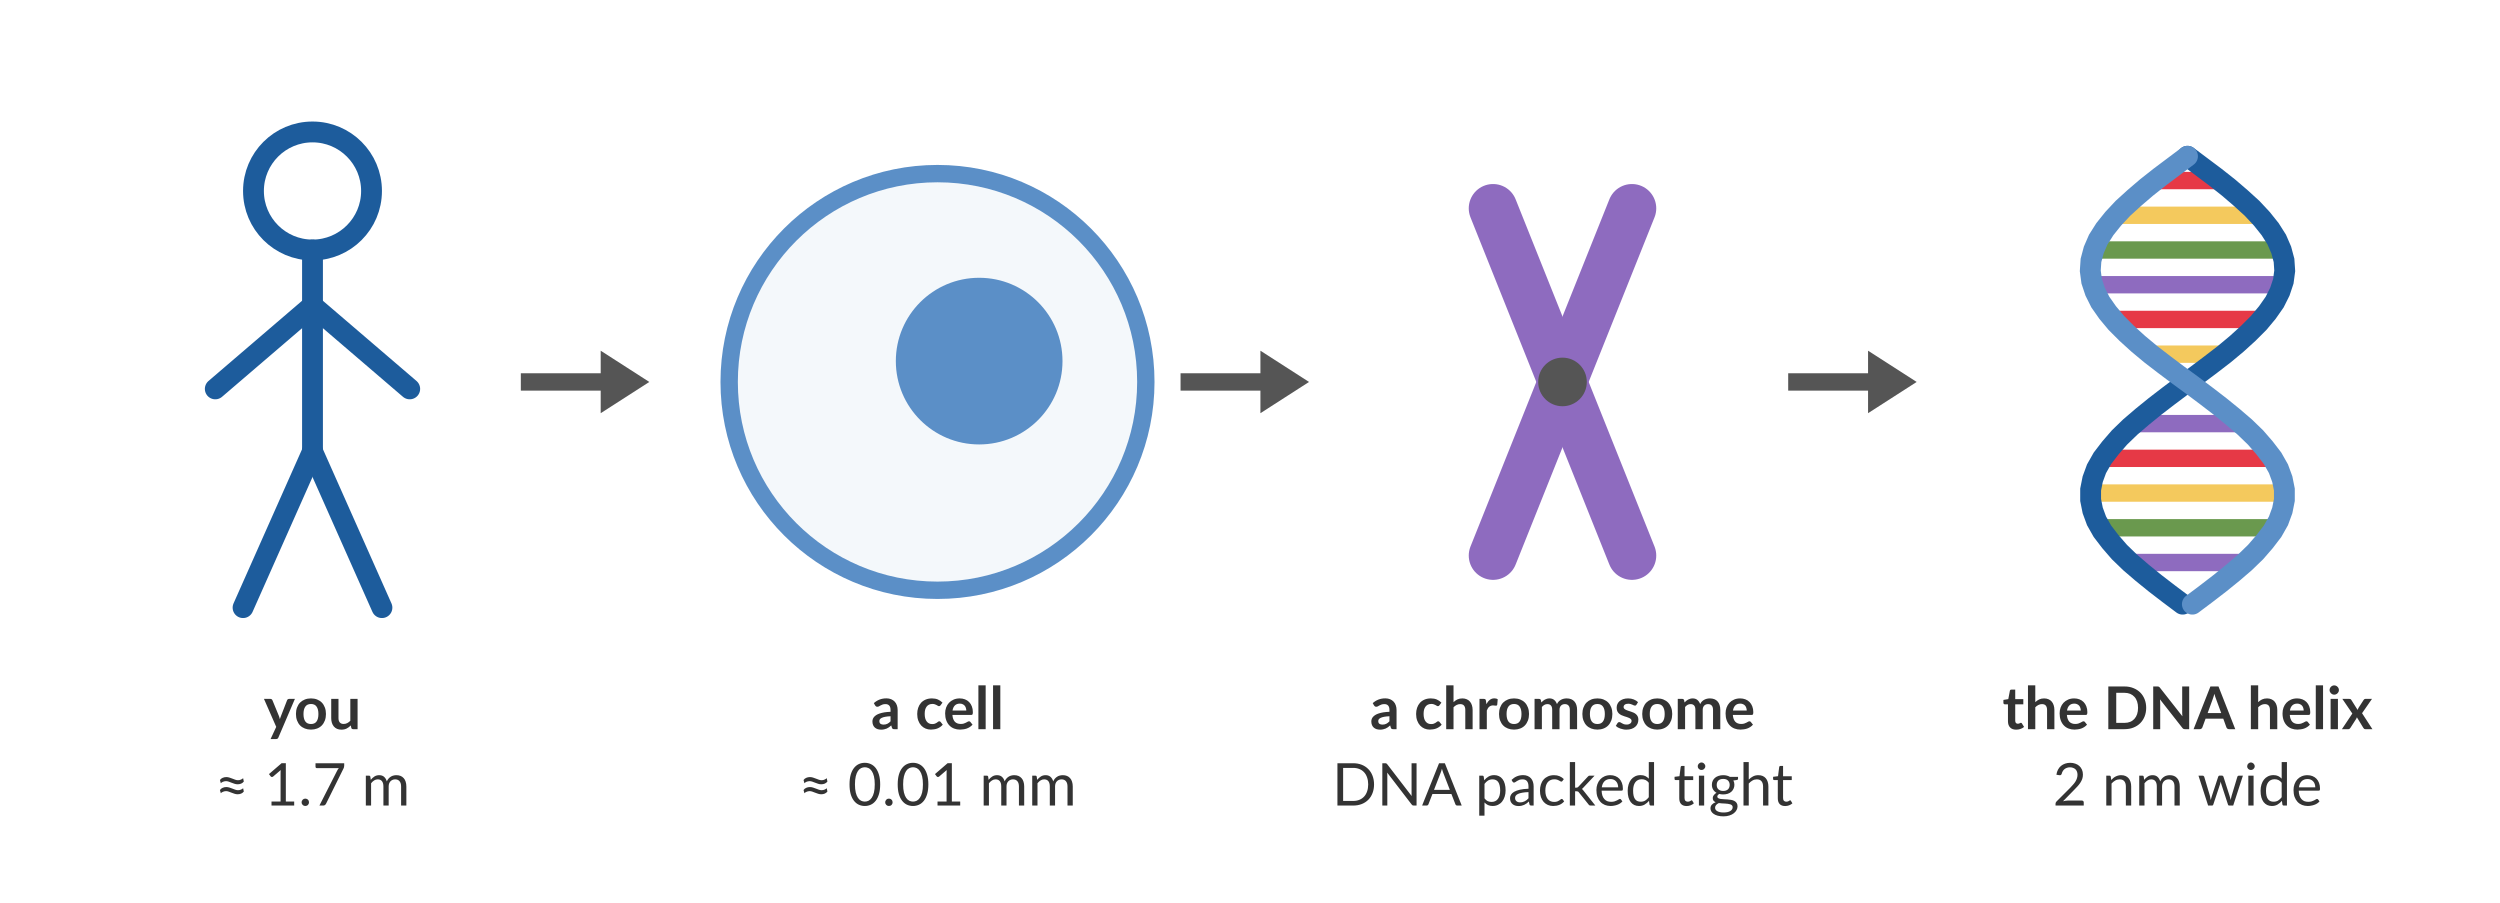
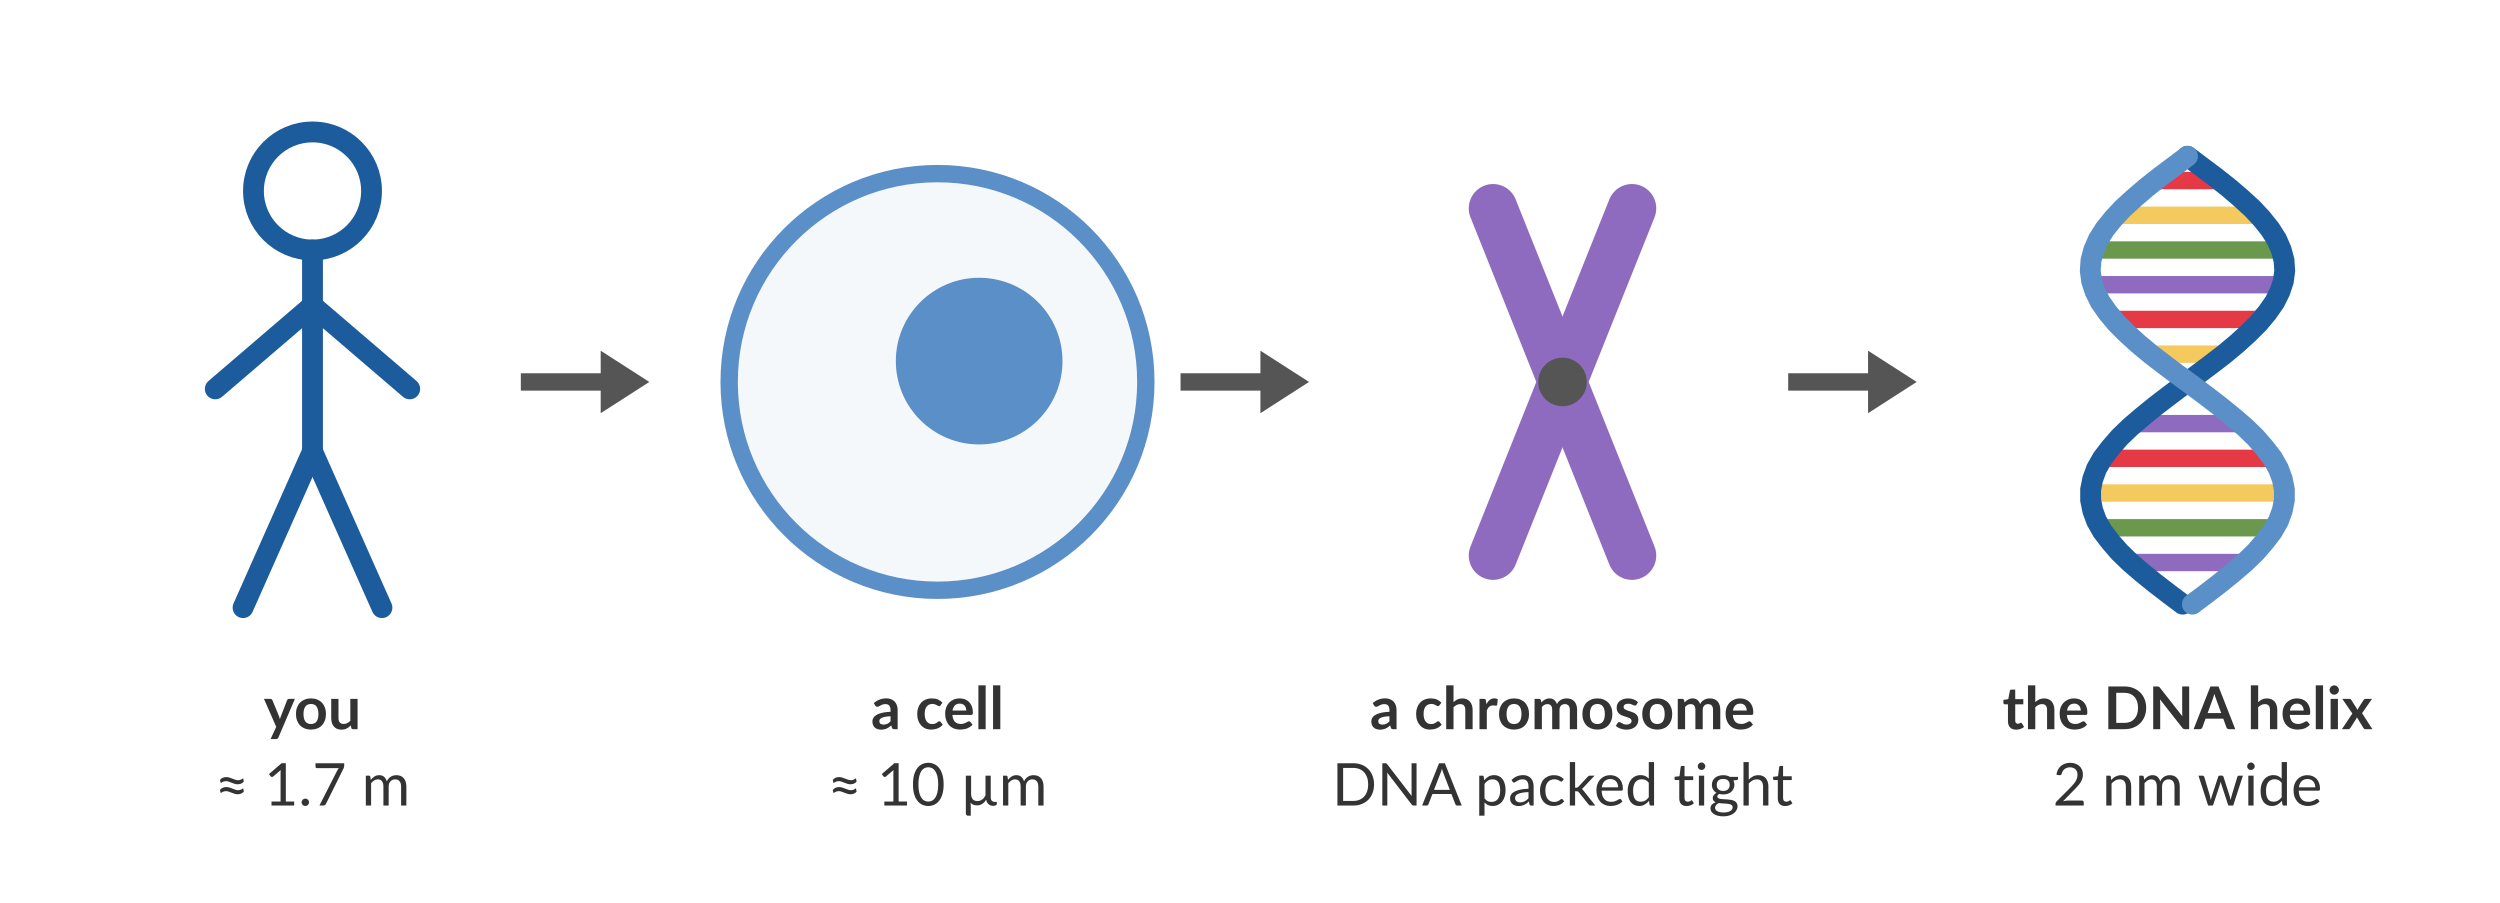
<svg xmlns="http://www.w3.org/2000/svg" viewBox="0 0 720 260" font-family="Lato, Helvetica, Arial, sans-serif" text-anchor="middle">
  <g stroke="#1d5c9c" stroke-width="6" stroke-linecap="round" fill="none">
    <circle cx="90" cy="55" r="17" />
    <line x1="90" y1="72" x2="90" y2="130" />
    <line x1="90" y1="88" x2="62" y2="112" />
    <line x1="90" y1="88" x2="118" y2="112" />
    <line x1="90" y1="130" x2="70" y2="175" />
    <line x1="90" y1="130" x2="110" y2="175" />
  </g>
  <circle cx="270" cy="110" r="60" fill="#f4f8fb" stroke="#5b8fc7" stroke-width="5" />
  <circle cx="282" cy="104" r="24" fill="#5b8fc7" />
  <g stroke="#8e6bbf" stroke-width="14" stroke-linecap="round">
    <line x1="430" y1="60" x2="470" y2="160" />
    <line x1="470" y1="60" x2="430" y2="160" />
  </g>
  <circle cx="450" cy="110" r="7" fill="#555" />
  <line x1="639.3" y1="52" x2="620.7" y2="52" stroke="#e63946" stroke-width="5" />
  <line x1="650.5" y1="62" x2="609.5" y2="62" stroke="#f4c95d" stroke-width="5" />
  <line x1="657.0" y1="72" x2="603.0" y2="72" stroke="#6a994e" stroke-width="5" />
  <line x1="657.3" y1="82" x2="602.7" y2="82" stroke="#8e6bbf" stroke-width="5" />
  <line x1="651.4" y1="92" x2="608.6" y2="92" stroke="#e63946" stroke-width="5" />
  <line x1="640.6" y1="102" x2="619.4" y2="102" stroke="#f4c95d" stroke-width="5" />
  <line x1="614.7" y1="122" x2="645.3" y2="122" stroke="#8e6bbf" stroke-width="5" />
  <line x1="605.5" y1="132" x2="654.5" y2="132" stroke="#e63946" stroke-width="5" />
  <line x1="602.0" y1="142" x2="658.0" y2="142" stroke="#f4c95d" stroke-width="5" />
  <line x1="604.9" y1="152" x2="655.1" y2="152" stroke="#6a994e" stroke-width="5" />
  <line x1="613.5" y1="162" x2="646.5" y2="162" stroke="#8e6bbf" stroke-width="5" />
  <path d="M630.0,45 L634.0,48 L638.0,51 L641.8,54 L645.3,57 L648.6,60 L651.4,63 L653.8,66 L655.7,69 L657.0,72 L657.8,75 L658.0,78 L657.6,81 L656.6,84 L655.1,87 L653.0,90 L650.5,93 L647.5,96 L644.2,99 L640.6,102 L636.7,105 L632.7,108 L628.6,111 L624.6,114 L620.7,117 L617.0,120 L613.5,123 L610.4,126 L607.8,129 L605.5,132 L603.8,135 L602.7,138 L602.1,141 L602.1,144 L602.7,147 L603.8,150 L605.5,153 L607.8,156 L610.4,159 L613.5,162 L617.0,165 L620.7,168 L624.6,171 L628.6,174" fill="none" stroke="#1d5c9c" stroke-width="6" stroke-linecap="round" />
  <path d="M630.0,45 L626.0,48 L622.0,51 L618.2,54 L614.7,57 L611.4,60 L608.6,63 L606.2,66 L604.3,69 L603.0,72 L602.2,75 L602.0,78 L602.4,81 L603.4,84 L604.9,87 L607.0,90 L609.5,93 L612.5,96 L615.8,99 L619.4,102 L623.3,105 L627.3,108 L631.4,111 L635.4,114 L639.3,117 L643.0,120 L646.5,123 L649.6,126 L652.2,129 L654.5,132 L656.2,135 L657.3,138 L657.9,141 L657.9,144 L657.3,147 L656.2,150 L654.5,153 L652.2,156 L649.6,159 L646.5,162 L643.0,165 L639.3,168 L635.4,171 L631.4,174" fill="none" stroke="#5b8fc7" stroke-width="6" stroke-linecap="round" />
  <g fill="#555">
    <path d="M150 110h25" stroke="#555" stroke-width="5" />
    <path d="M173 101l14 9-14 9z" />
    <path d="M340 110h25" stroke="#555" stroke-width="5" />
    <path d="M363 101l14 9-14 9z" />
    <path d="M515 110h25" stroke="#555" stroke-width="5" />
    <path d="M538 101l14 9-14 9z" />
  </g>
  <g font-size="17" fill="#333">
    <text x="90" y="210" font-weight="700">you</text>
    <text x="90" y="232">≈ 1.7 m</text>
    <text x="270" y="210" font-weight="700">a cell</text>
-     <text x="270" y="232">≈ 0.01 mm</text>
+     <text x="270" y="232">≈ 10 µm</text>
    <text x="450" y="210" font-weight="700">a chromosome</text>
    <text x="450" y="232">DNA packed tight</text>
    <text x="630" y="210" font-weight="700">the DNA helix</text>
    <text x="630" y="232">2 nm wide</text>
  </g>
</svg>
